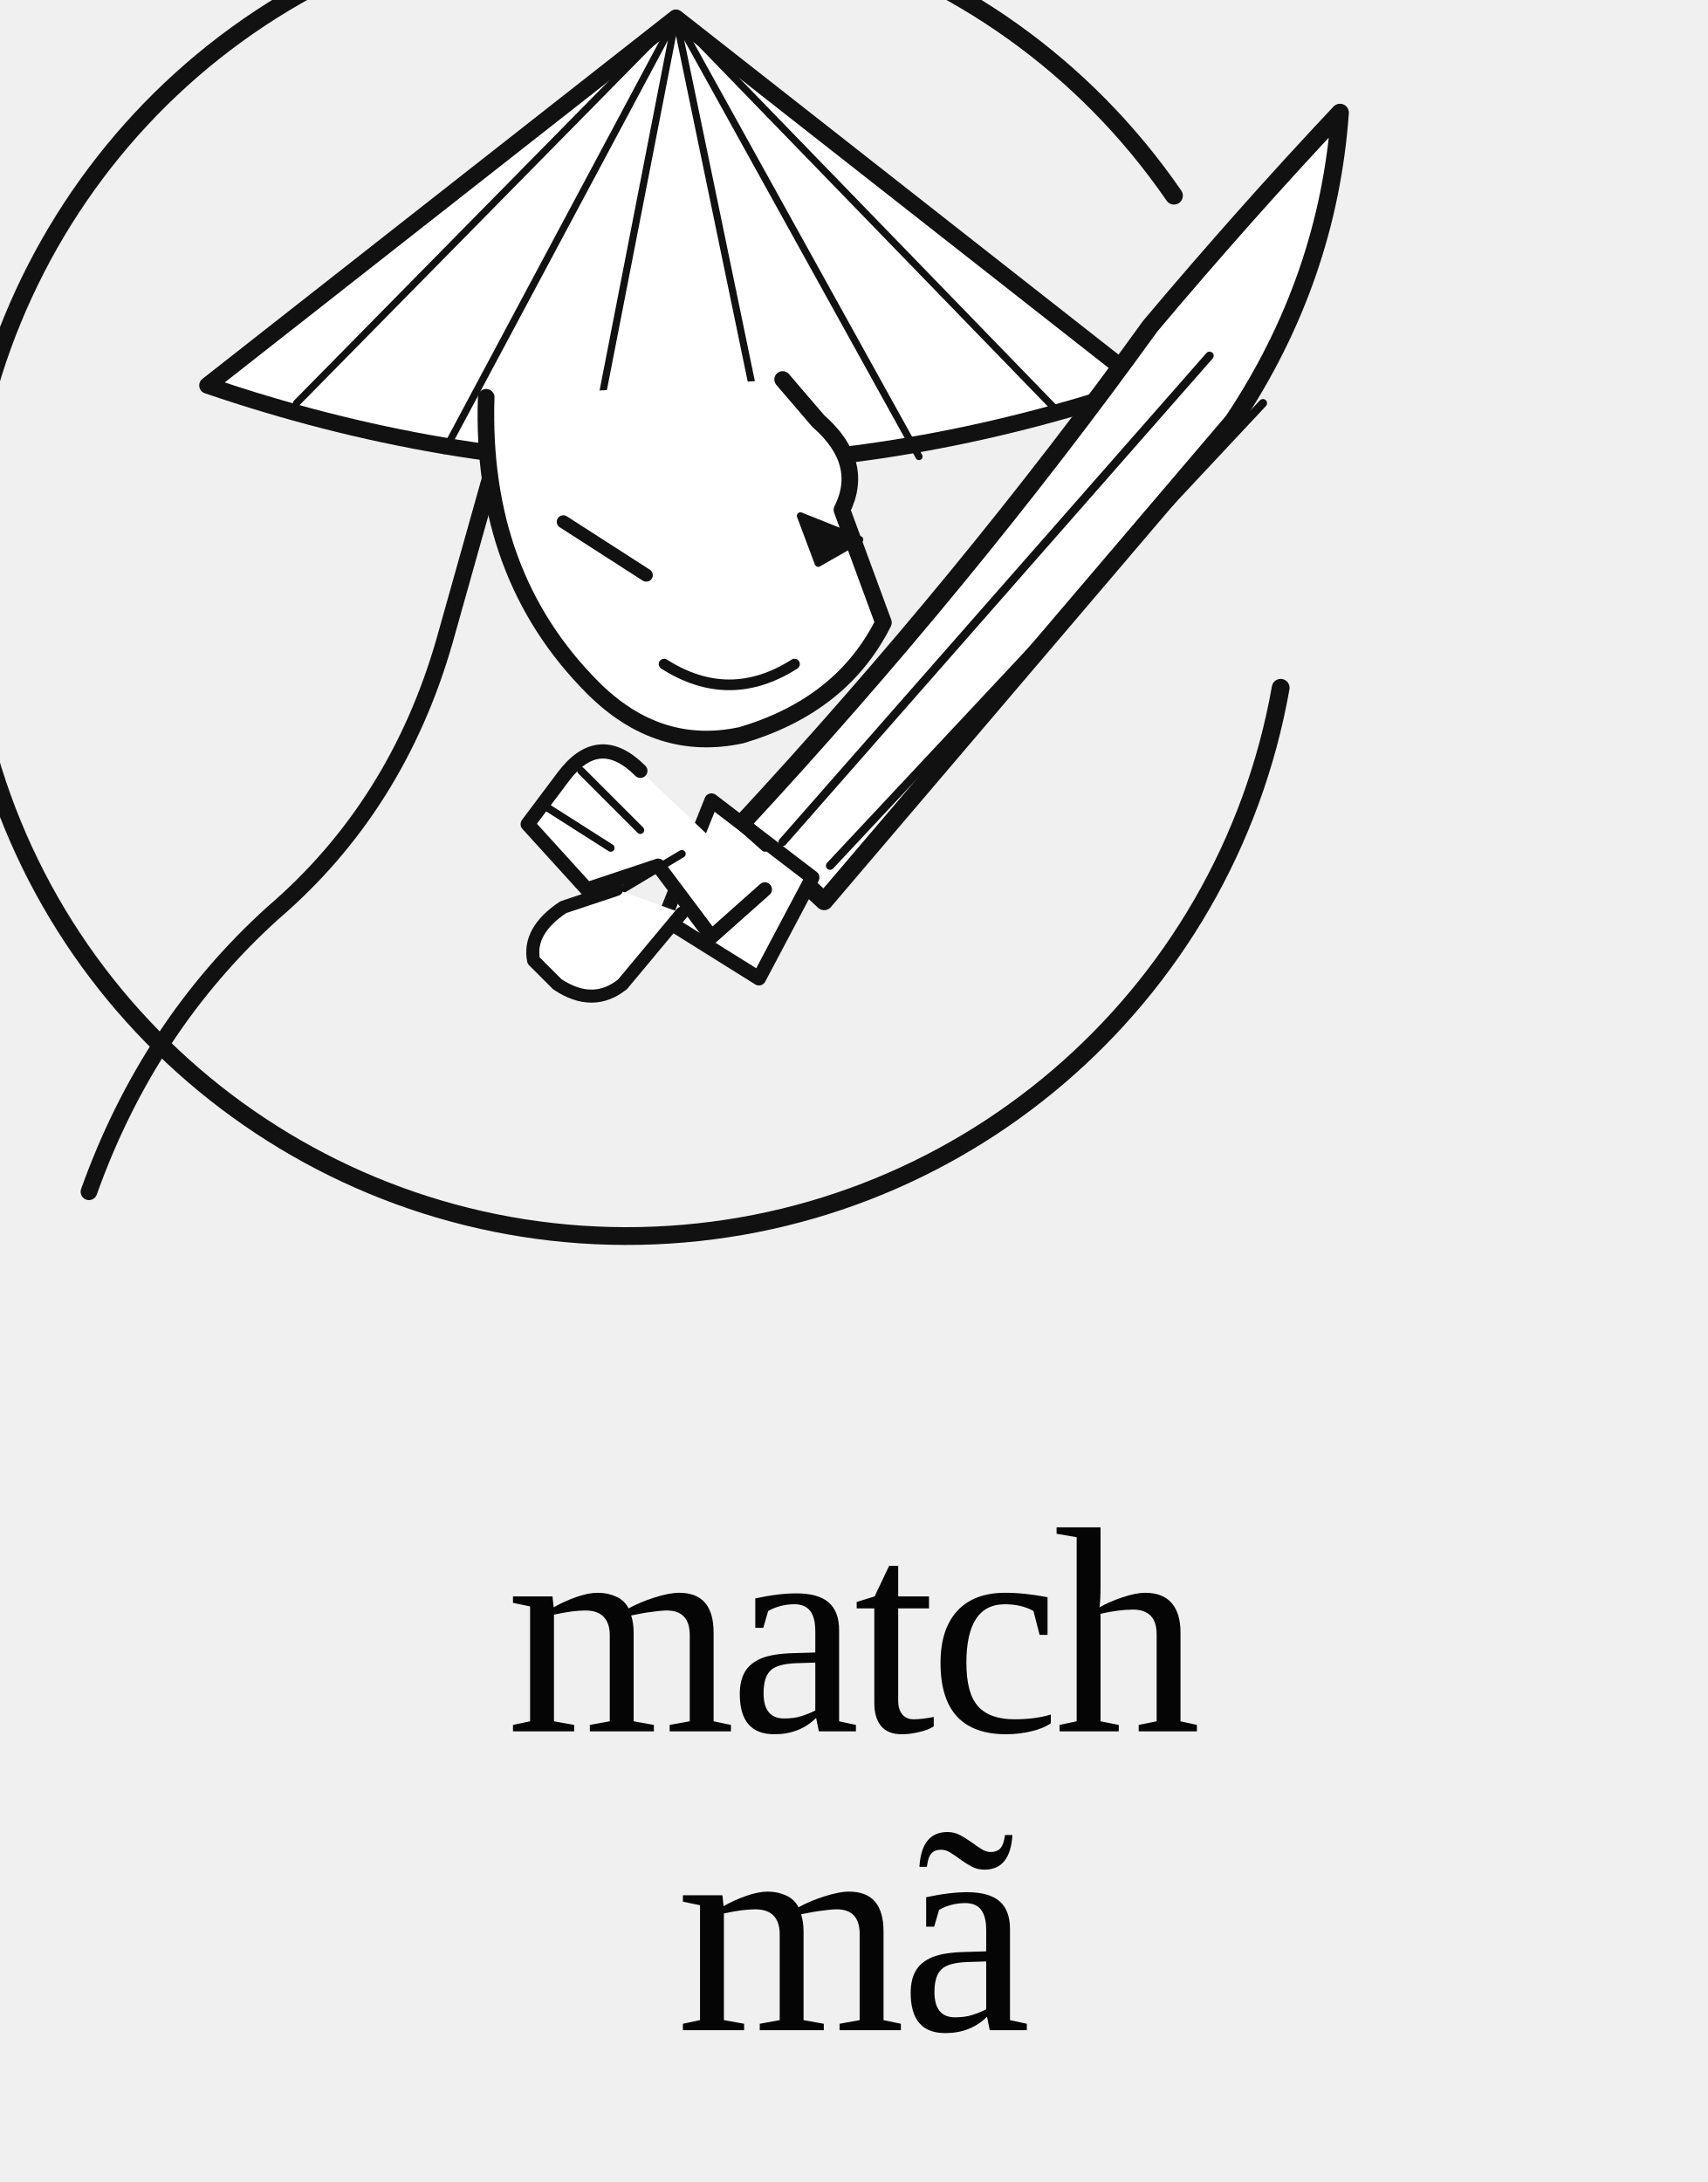
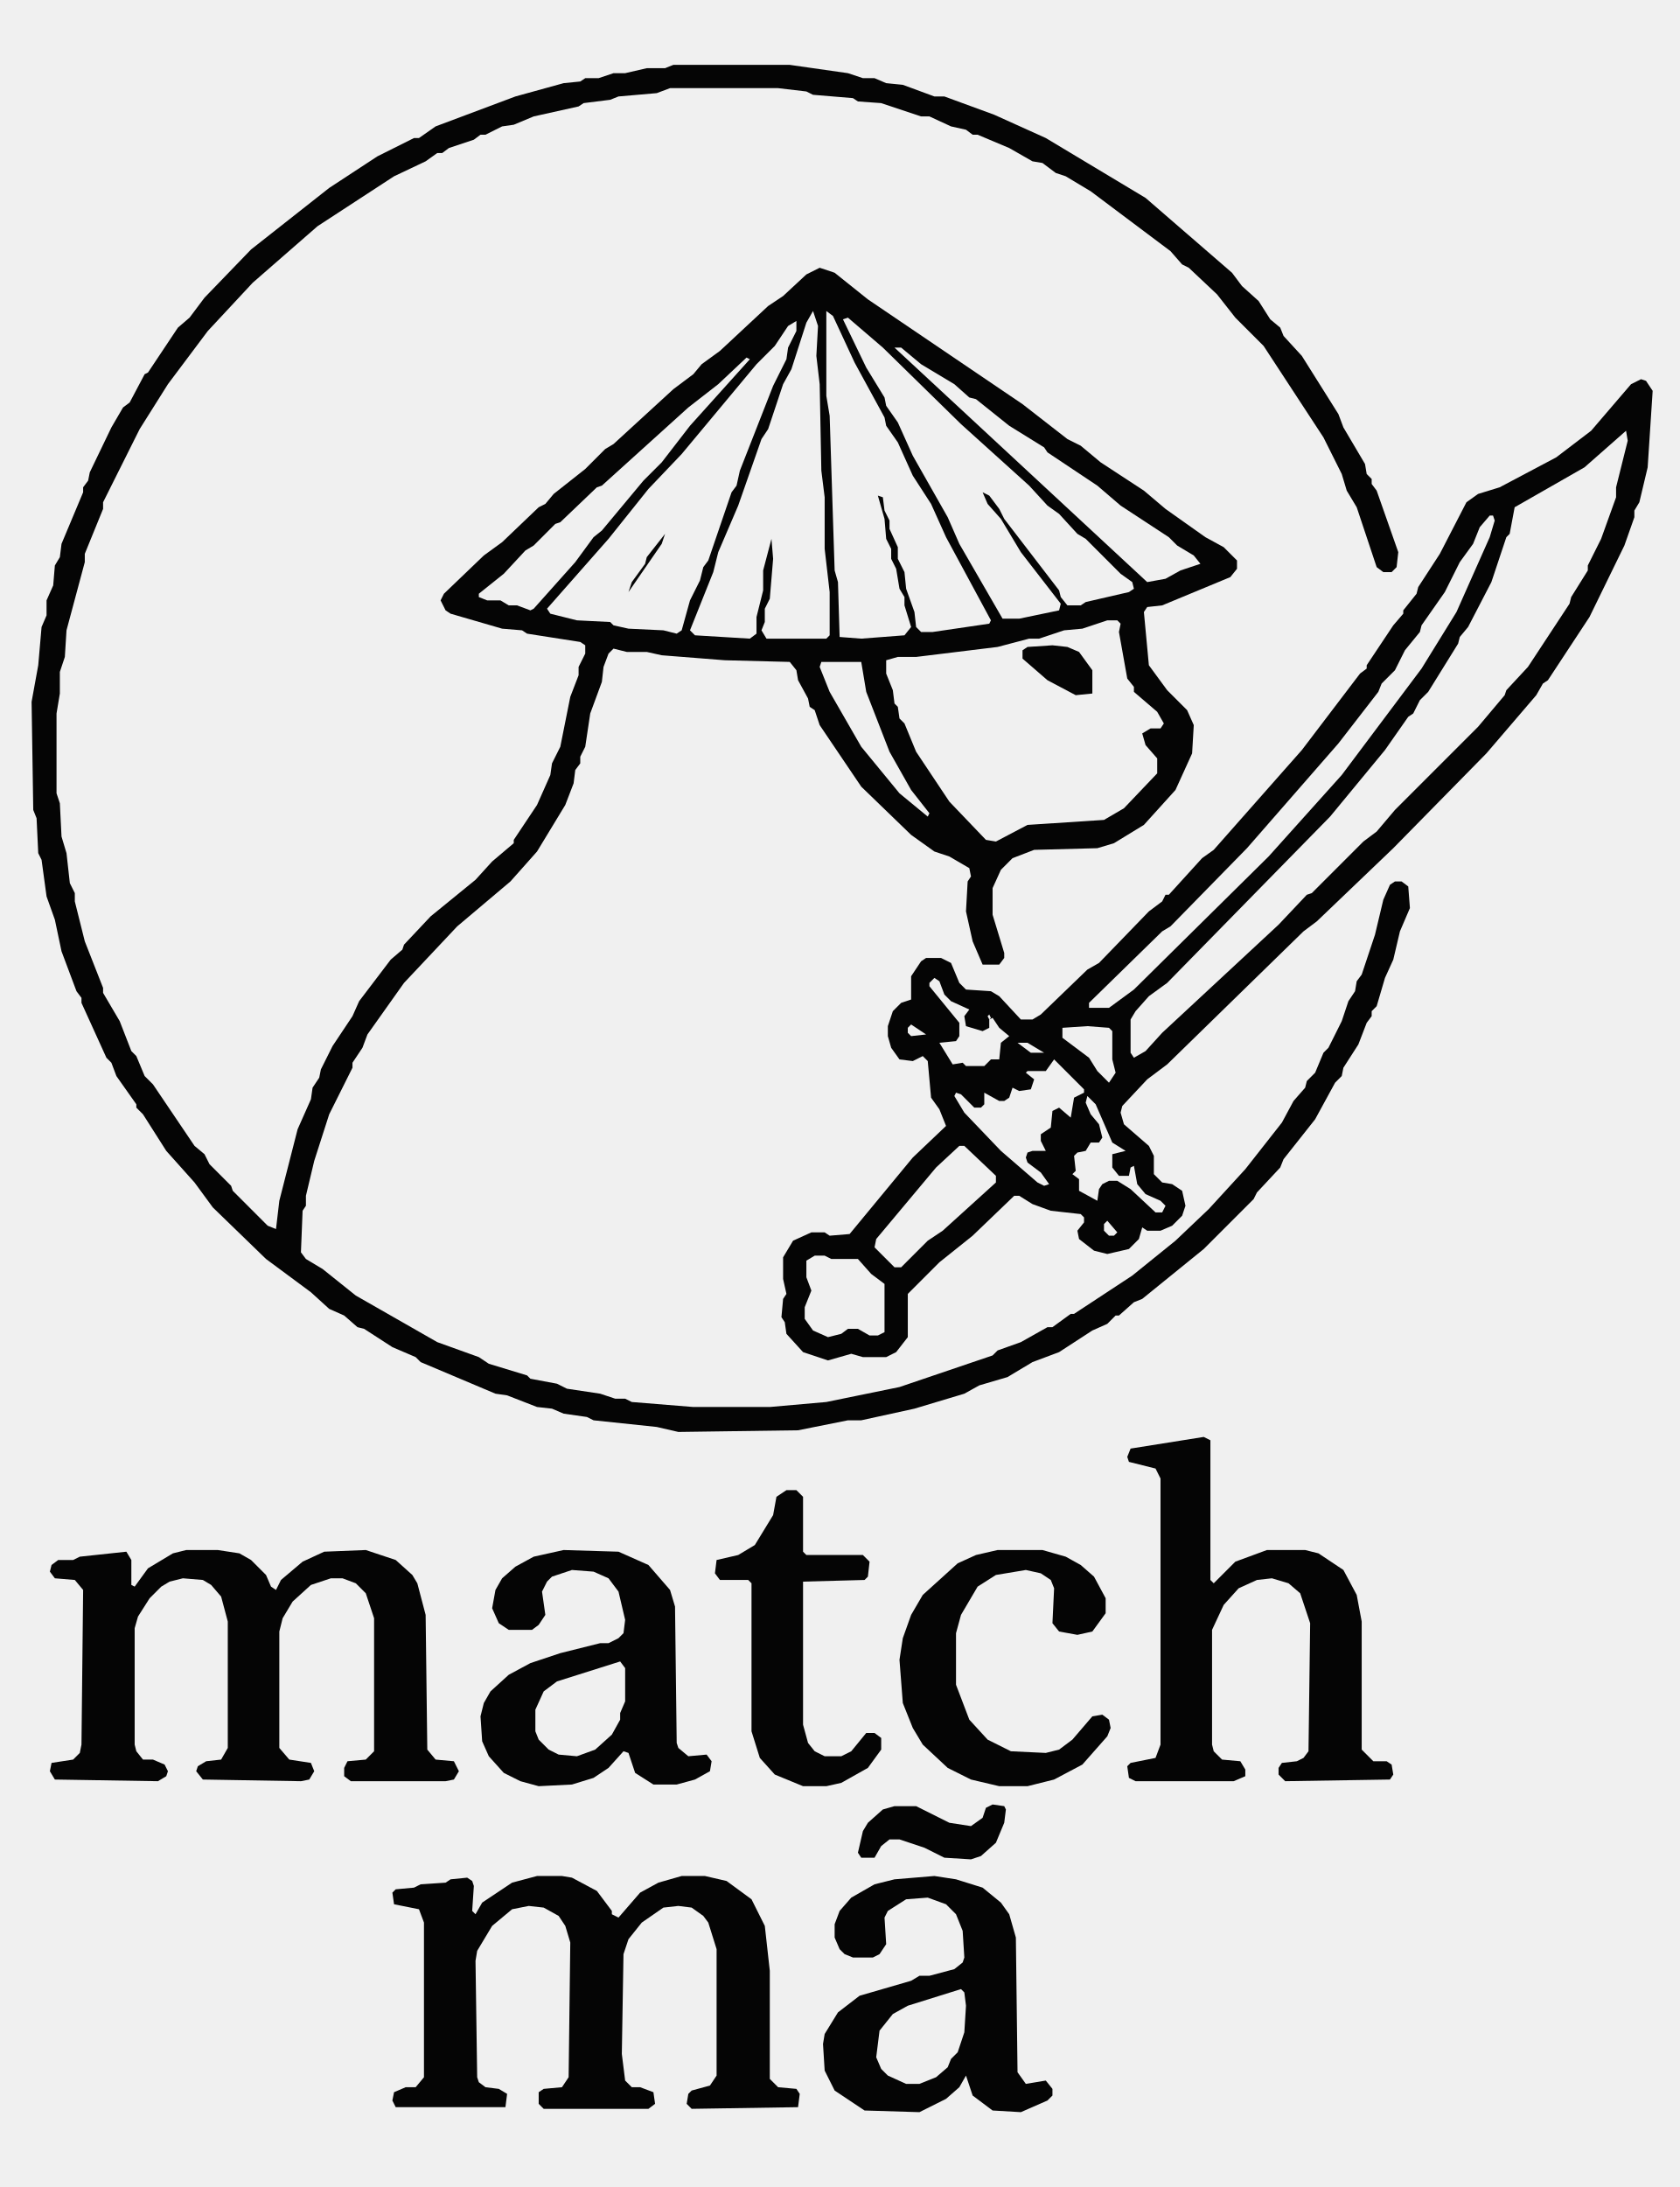
- <svg xmlns="http://www.w3.org/2000/svg" viewBox="0 0 360 460" preserveAspectRatio="xMidYMid meet" role="img" aria-label="MatchMã">
-   <rect width="360" height="460" fill="none" />
-   <g transform="translate(-47.5 -45) translate(190 180) scale(1.25) translate(-190 -180)" stroke="#111" stroke-linecap="round" stroke-linejoin="round">
-     <path d="M274 105A112 112 0 1 0 292 188" fill="none" stroke-width="3" />
-     <path d="M91 273Q101 245 122 226Q143 208 151 180L160 148" fill="none" stroke-width="2.8" />
-     <path d="M111 137L190 75L269 137Q190 164 111 137Z" fill="#fff" stroke-width="2.8" />
-     <path d="M190 75L126 140M190 75L151 148M190 75L174 157M190 75L207 157M190 75L231 149M190 75L254 141" fill="none" stroke-width="1.2" />
-     <path d="M158 139Q157 169 176 188Q187 199 201 196Q218 191 225 177L218 158Q222 150 214 143L208 136" fill="#fff" stroke-width="2.8" />
-     <path d="M171 160L185 169" fill="none" stroke-width="2.2" />
-     <path d="M211 159L221 163L214 167Z" fill="#111" stroke-width="1.2" />
-     <path d="M188 184Q199 191 210 184" fill="none" stroke-width="1.8" />
-     <path d="M201 211Q239 170 270 127Q286 108 302 91Q300 119 284 143L215 224Z" fill="#fff" stroke-width="3" />
-     <path d="M208 214L280 132M216 218L289 140" fill="none" stroke-width="1.4" />
-     <path d="M196 207L213 220L204 237L188 227Z" fill="#fff" stroke-width="2.4" />
-     <path d="M184 202Q177 195 171 203L165 211L175 222L187 218L196 230L205 222" fill="#fff" stroke-width="2.4" />
-     <path d="M168 208L179 215M174 202L184 212M181 222L191 216M196 207L205 215" fill="none" stroke-width="1.3" />
-     <path d="M191 226L181 238Q176 242 170 238L166 234Q165 229 171 225L180 222" fill="#fff" stroke-width="2.2" />
-   </g>
-   <g fill="#050505" font-family="Georgia, 'Times New Roman', serif" font-weight="400" text-anchor="middle">
-     <text x="180" y="365" font-size="62" letter-spacing="-1.3">match</text>
-     <text x="180" y="428" font-size="62" letter-spacing="-1.1">mã</text>
-   </g>
+ <svg xmlns="http://www.w3.org/2000/svg" viewBox="0 0 1010 1315" preserveAspectRatio="xMidYMid meet" role="img" aria-label="Logo MatchMã">
+   <path fill="#050505" fill-rule="evenodd" d="M578,1196 580,1198 581,1206 580,1222 576,1234 572,1238 570,1243 563,1249 553,1253 545,1253 534,1248 530,1244 527,1237 529,1221 537,1211 546,1206Z M512,1141 505,1149 502,1157 502,1165 505,1172 508,1175 513,1177 525,1177 529,1175 533,1169 532,1153 534,1149 545,1142 558,1141 569,1145 575,1151 579,1161 580,1177 579,1180 574,1184 559,1188 553,1188 548,1191 517,1200 504,1210 496,1223 495,1229 496,1245 502,1257 520,1269 553,1270 569,1262 577,1255 581,1248 585,1260 597,1269 614,1270 630,1263 633,1260 633,1256 629,1251 617,1253 612,1246 611,1165 607,1151 602,1144 591,1135 575,1130 562,1128 538,1130 526,1133Z M236,1138 237,1145 252,1148 255,1156 255,1249 250,1255 244,1255 237,1258 236,1263 238,1267 304,1267 305,1259 300,1256 292,1255 288,1252 287,1249 286,1179 287,1173 296,1158 308,1148 318,1146 327,1147 336,1152 340,1158 343,1168 342,1249 338,1255 327,1256 324,1258 324,1265 327,1268 390,1268 394,1265 393,1258 385,1255 380,1255 376,1251 374,1235 375,1175 378,1166 386,1156 399,1147 408,1146 416,1147 423,1152 426,1156 431,1172 431,1248 427,1254 416,1257 414,1259 413,1265 416,1268 480,1267 481,1259 479,1256 468,1255 463,1250 463,1185 460,1158 452,1142 437,1131 424,1128 410,1128 396,1132 385,1138 372,1153 368,1151 368,1149 359,1137 344,1129 338,1128 323,1128 308,1132 290,1144 286,1151 284,1149 285,1134 284,1131 281,1129 271,1130 268,1132 253,1133 249,1135 238,1136Z M605,1088 604,1086 597,1085 593,1087 591,1093 584,1098 571,1096 551,1086 538,1086 531,1088 522,1096 519,1101 516,1114 518,1117 526,1117 530,1110 535,1106 541,1106 556,1111 568,1117 584,1118 590,1116 599,1108 604,1096Z M373,999 376,1003 376,1023 373,1030 373,1034 368,1043 358,1052 347,1056 336,1055 330,1052 324,1046 322,1041 322,1028 327,1017 335,1011Z M600,932 587,935 576,940 555,959 548,971 543,985 541,998 543,1024 549,1039 555,1049 570,1063 584,1070 601,1074 618,1074 634,1070 651,1061 666,1044 668,1039 667,1034 663,1031 657,1032 645,1046 637,1052 629,1054 608,1053 594,1046 583,1034 575,1013 575,982 578,971 588,954 599,947 617,944 626,946 632,950 634,955 633,976 637,981 648,983 657,981 665,970 665,961 658,948 650,941 641,936 627,932Z M302,949 298,956 296,967 300,976 306,980 320,980 324,977 328,971 326,957 329,951 332,948 344,944 357,945 366,949 372,957 376,974 375,982 372,985 366,988 361,988 337,994 319,1000 306,1007 295,1017 291,1024 289,1032 290,1047 294,1056 303,1066 313,1071 324,1074 344,1073 357,1069 366,1063 375,1053 378,1054 382,1066 393,1073 407,1073 418,1070 427,1065 428,1059 425,1055 414,1056 408,1051 407,1048 406,966 403,956 390,941 372,933 339,932 321,936 310,942Z M31,941 30,945 33,949 45,950 50,956 49,1049 48,1054 44,1058 31,1060 30,1065 33,1070 95,1071 100,1068 101,1065 99,1061 92,1058 86,1058 82,1053 81,1049 81,979 83,972 90,961 97,954 102,951 110,949 122,950 127,953 133,960 137,975 137,1051 133,1058 124,1059 119,1062 118,1065 122,1070 181,1071 186,1070 189,1065 187,1060 174,1058 168,1051 168,981 170,973 176,963 187,953 199,949 206,949 214,952 220,958 225,973 225,1053 220,1058 209,1059 207,1063 207,1068 211,1071 268,1071 273,1070 276,1065 273,1059 262,1058 257,1052 256,971 251,952 248,947 238,938 220,932 195,933 182,939 169,950 166,956 163,954 160,947 151,938 144,934 131,932 112,932 104,934 89,943 81,954 79,953 79,938 76,933 48,936 44,938 35,938Z M473,896 467,900 465,911 454,929 444,935 431,938 430,946 433,950 450,950 452,952 452,1041 457,1057 466,1067 483,1074 497,1074 506,1072 522,1063 530,1052 530,1045 526,1042 521,1042 512,1053 506,1056 496,1056 490,1053 486,1048 483,1037 483,951 520,950 522,948 523,939 519,935 485,935 483,933 483,900 479,896Z M680,871 678,876 679,879 695,883 698,889 698,1049 695,1057 680,1060 678,1062 679,1069 683,1071 742,1071 749,1068 749,1064 746,1059 735,1058 730,1053 729,1049 729,980 736,965 745,955 756,950 765,949 775,952 782,958 788,976 787,1053 784,1057 780,1059 771,1060 769,1063 769,1067 773,1071 836,1070 838,1067 837,1061 834,1059 826,1059 819,1052 819,975 816,959 808,944 793,934 785,932 762,932 743,939 730,952 728,950 728,866 724,864Z M485,758 490,755 496,755 500,757 516,757 524,766 532,772 532,801 528,803 523,803 516,799 510,799 506,802 498,804 489,800 484,793 484,786 488,776 485,768Z M666,734 672,741 670,743 667,743 664,740 664,736Z M580,689 599,707 599,711 567,740 558,746 542,762 538,762 526,750 527,745 563,702 577,689Z M654,659 659,664 669,687 677,692 669,694 669,702 673,707 679,707 680,702 682,701 684,712 689,718 698,722 701,725 699,729 695,729 680,715 672,710 667,710 663,712 661,715 660,722 649,716 649,709 645,706 647,704 646,695 648,693 653,692 656,687 661,687 663,684 661,676 656,670 653,663Z M575,657 578,658 586,666 590,666 592,664 592,657 601,662 604,662 607,660 609,654 613,656 620,655 622,649 617,645 618,644 629,644 634,637 652,655 652,657 646,660 644,672 637,666 633,668 632,678 626,682 626,686 629,692 621,692 618,693 617,696 618,699 626,705 631,712 628,713 624,711 602,692 580,669 574,659Z M612,627 618,627 628,633 620,633Z M639,618 654,617 667,618 669,620 669,637 671,645 667,651 660,644 655,636 639,624Z M546,618 548,616 557,622 548,623 546,621Z M594,611 595,610 596,612 595,613Z M562,588 565,590 568,598 572,602 583,607 580,611 581,617 591,620 595,618 595,613 597,612 601,618 607,623 602,627 601,637 596,637 592,641 581,641 579,639 573,640 565,627 575,626 577,623 577,615 559,593 559,591Z M494,398 518,398 521,416 535,452 548,475 559,489 558,491 541,477 518,449 499,416 493,401Z M615,391 615,396 630,409 647,418 657,417 657,403 649,392 642,389 633,388 618,389Z M672,373 674,375 673,380 678,408 682,413 682,416 696,428 700,435 698,438 692,438 687,441 689,448 696,456 696,465 676,486 664,493 618,496 599,506 593,505 571,482 551,452 544,435 541,432 540,425 538,423 537,415 533,405 533,397 540,395 551,395 600,389 619,384 625,384 640,379 651,378 666,373Z M400,321 389,335 388,339 380,350 378,356 398,327Z M898,310 899,313 896,323 876,368 855,402 807,466 763,515 682,595 667,606 655,606 655,603 699,560 704,557 750,510 805,447 829,416 831,411 839,403 845,391 854,380 855,376 869,356 878,338 886,327 890,317 896,310Z M978,259 979,265 972,293 972,299 963,324 955,340 955,343 945,359 944,363 919,401 906,415 905,418 889,437 839,487 828,500 820,506 789,537 786,538 769,556 699,621 689,632 682,636 680,633 680,613 683,608 691,599 702,591 800,491 833,451 847,431 850,429 854,421 859,416 877,387 878,383 883,377 897,350 906,323 908,321 911,305 953,281Z M990,229 987,228 981,231 957,259 936,275 902,293 889,297 882,302 866,333 853,353 852,357 844,367 844,369 838,376 822,400 822,402 818,405 783,451 730,511 723,516 703,538 701,538 699,542 691,548 661,579 654,583 626,610 621,613 614,613 601,599 596,596 581,595 577,591 572,579 566,576 557,576 554,578 548,587 548,601 542,603 537,608 534,617 534,623 536,630 541,637 549,638 555,635 558,638 560,660 565,667 569,677 549,696 511,742 499,743 496,741 488,741 477,746 471,756 471,769 473,778 471,781 470,792 472,795 473,802 483,813 498,818 512,814 519,816 533,816 539,813 546,804 546,778 565,759 585,743 610,719 613,719 621,724 632,728 650,730 652,732 652,735 648,740 649,745 658,752 666,754 679,751 685,745 687,738 690,740 698,740 705,737 711,731 713,725 711,716 705,712 699,711 694,706 694,695 691,689 676,676 674,669 675,665 690,649 702,640 784,560 792,554 838,510 894,453 924,418 928,411 931,409 956,371 977,328 983,311 983,307 986,302 991,281 994,235Z M451,216 415,256 398,278 387,289 362,319 357,323 346,338 321,366 319,367 311,364 306,364 301,361 293,361 288,359 288,357 303,345 316,331 321,328 334,315 337,314 359,293 362,292 414,245 432,231 449,215Z M538,209 542,209 554,219 574,231 583,239 587,240 607,256 628,269 630,272 660,292 674,304 703,323 708,328 718,334 722,339 710,343 701,348 690,350Z M479,193 479,199 474,209 473,216 465,232 445,283 443,292 440,296 426,337 423,341 421,349 415,361 410,379 407,381 399,379 378,378 369,376 367,374 347,373 331,369 329,366 366,324 390,294 410,273 455,219 466,208 474,196Z M507,192 510,191 531,209 578,255 619,292 630,304 637,309 648,321 653,324 674,345 681,350 682,354 679,356 653,362 650,364 642,364 638,359 637,355 604,312 601,306 595,298 591,296 594,303 602,312 614,332 638,363 637,367 613,372 603,372 577,327 570,311 549,274 540,254 533,244 532,239 521,221Z M497,187 501,190 514,218 532,251 533,256 540,266 549,286 560,303 569,323 596,373 595,375 561,380 554,380 551,377 550,368 545,354 544,344 540,336 540,329 535,318 535,313 532,307 531,299 528,298 532,312 533,324 536,330 536,336 539,342 541,354 544,359 544,364 548,377 544,382 518,384 505,383 504,350 502,343 499,250 497,238Z M489,187 492,196 491,214 493,231 494,283 496,299 496,330 499,356 499,382 497,384 461,384 458,379 460,374 460,366 463,360 465,336 464,324 459,343 459,355 455,371 455,381 451,384 418,382 415,379 429,344 432,332 444,304 458,264 462,258 471,231 476,222 485,194Z M405,39 400,41 389,41 376,44 369,44 360,47 352,47 349,49 339,50 310,58 262,76 252,83 249,83 227,94 198,113 151,150 123,179 114,191 107,197 89,224 87,225 78,242 74,245 67,257 54,284 53,289 50,293 50,296 37,327 36,335 33,340 32,352 28,361 28,370 25,377 23,400 19,422 20,487 22,492 23,513 25,517 28,539 33,553 37,572 46,596 49,600 49,603 64,636 67,639 70,647 82,664 82,666 86,670 100,692 117,711 128,726 160,757 187,777 198,787 207,791 215,798 219,799 236,810 250,816 253,819 298,838 305,839 323,846 332,847 339,850 353,852 357,854 395,858 408,861 480,860 510,854 518,854 550,847 580,838 589,833 606,828 621,819 637,813 657,800 666,796 671,791 673,791 682,783 687,781 724,751 754,721 756,717 770,702 772,697 791,673 803,651 807,647 808,642 817,628 822,615 825,611 825,608 828,605 833,588 838,577 842,560 848,546 847,533 843,530 839,530 836,532 832,541 827,562 819,586 816,590 815,596 811,602 807,614 799,630 796,633 791,645 786,650 785,654 778,662 771,675 749,703 727,727 707,746 681,767 646,790 644,790 633,798 630,798 614,807 600,812 597,815 541,834 497,843 463,846 417,846 380,843 376,841 370,841 361,838 341,835 335,832 319,829 317,827 294,820 288,816 263,807 214,779 194,763 184,757 181,753 182,728 184,725 184,719 189,698 198,670 212,642 212,639 218,630 221,622 243,591 275,557 307,530 323,512 340,484 345,471 346,463 349,459 349,455 352,449 355,429 362,410 363,401 366,393 369,390 377,392 389,392 398,394 436,397 475,398 479,403 480,409 486,420 487,425 490,427 493,436 518,473 548,502 562,512 571,515 583,522 584,527 582,530 581,548 585,566 591,580 601,580 604,576 604,573 597,550 597,534 602,523 609,516 622,511 660,510 670,507 688,496 707,475 717,453 718,436 714,427 702,415 691,400 688,368 690,365 699,364 740,347 744,342 744,337 736,329 725,323 701,306 688,295 662,278 650,268 642,264 615,243 522,180 502,164 493,161 485,165 471,178 462,184 433,211 422,219 417,225 405,234 369,267 364,270 352,282 333,297 328,303 324,305 302,326 291,334 267,357 265,361 268,367 271,369 302,378 314,379 317,381 349,386 352,388 352,393 348,401 348,406 343,419 337,449 332,459 331,466 323,484 309,505 309,507 296,518 286,529 259,551 243,568 242,571 235,577 216,602 212,611 200,629 193,643 192,648 188,654 187,661 179,679 168,722 166,739 161,737 140,716 139,713 126,700 123,694 117,689 92,652 87,647 82,635 79,632 72,614 62,597 62,594 51,566 45,542 45,537 42,531 40,513 37,503 36,483 34,477 34,429 36,417 36,404 39,395 40,379 51,338 51,333 62,306 62,302 84,258 101,231 125,199 152,170 191,136 237,106 256,97 263,92 266,92 270,89 285,84 289,81 292,81 302,76 309,75 321,70 348,64 351,62 367,60 372,58 395,56 403,53 468,53 485,55 489,57 513,59 516,61 530,62 554,70 559,70 572,76 581,78 585,81 588,81 607,89 621,97 627,98 635,104 641,106 656,115 704,151 711,159 715,161 732,177 743,191 760,208 796,263 807,285 810,295 816,305 828,341 832,344 837,344 840,341 841,332 828,295 825,291 825,288 822,285 821,279 808,257 805,249 783,214 772,202 770,197 764,192 757,181 747,172 741,164 689,119 629,83 598,69 568,58 562,58 543,51 533,50 526,47 519,47 510,44 475,39Z" />
</svg>
